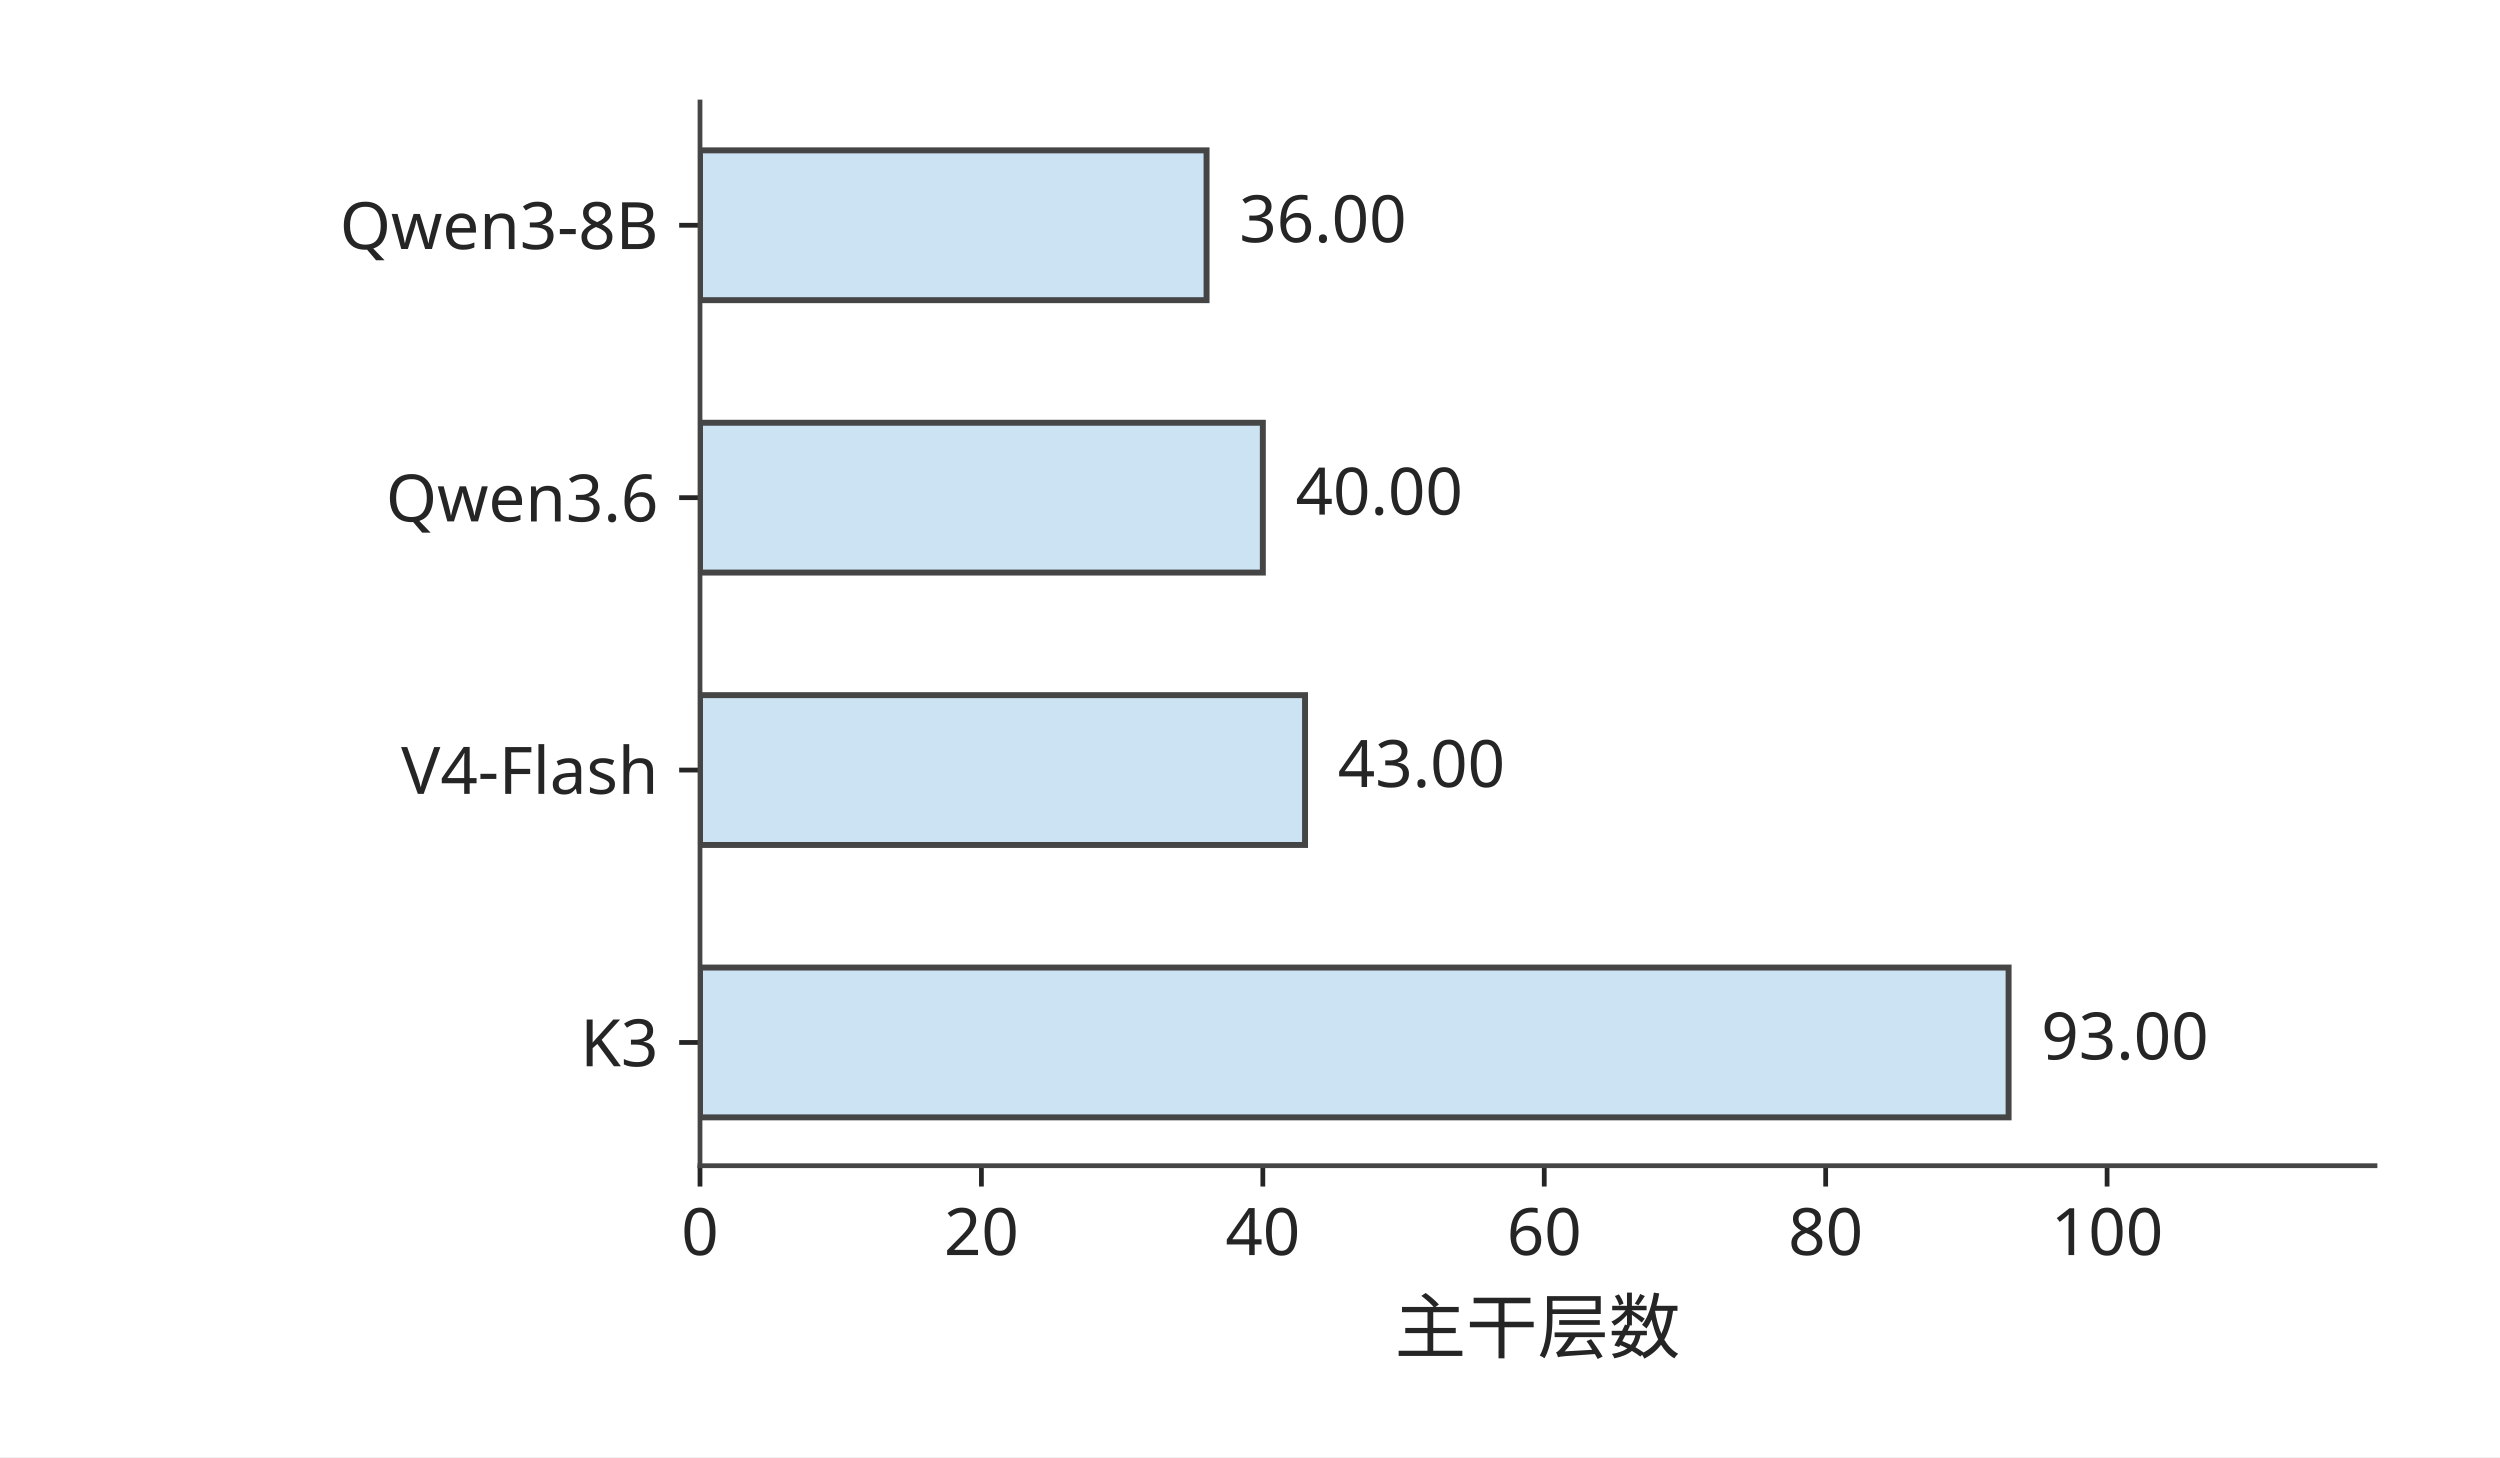
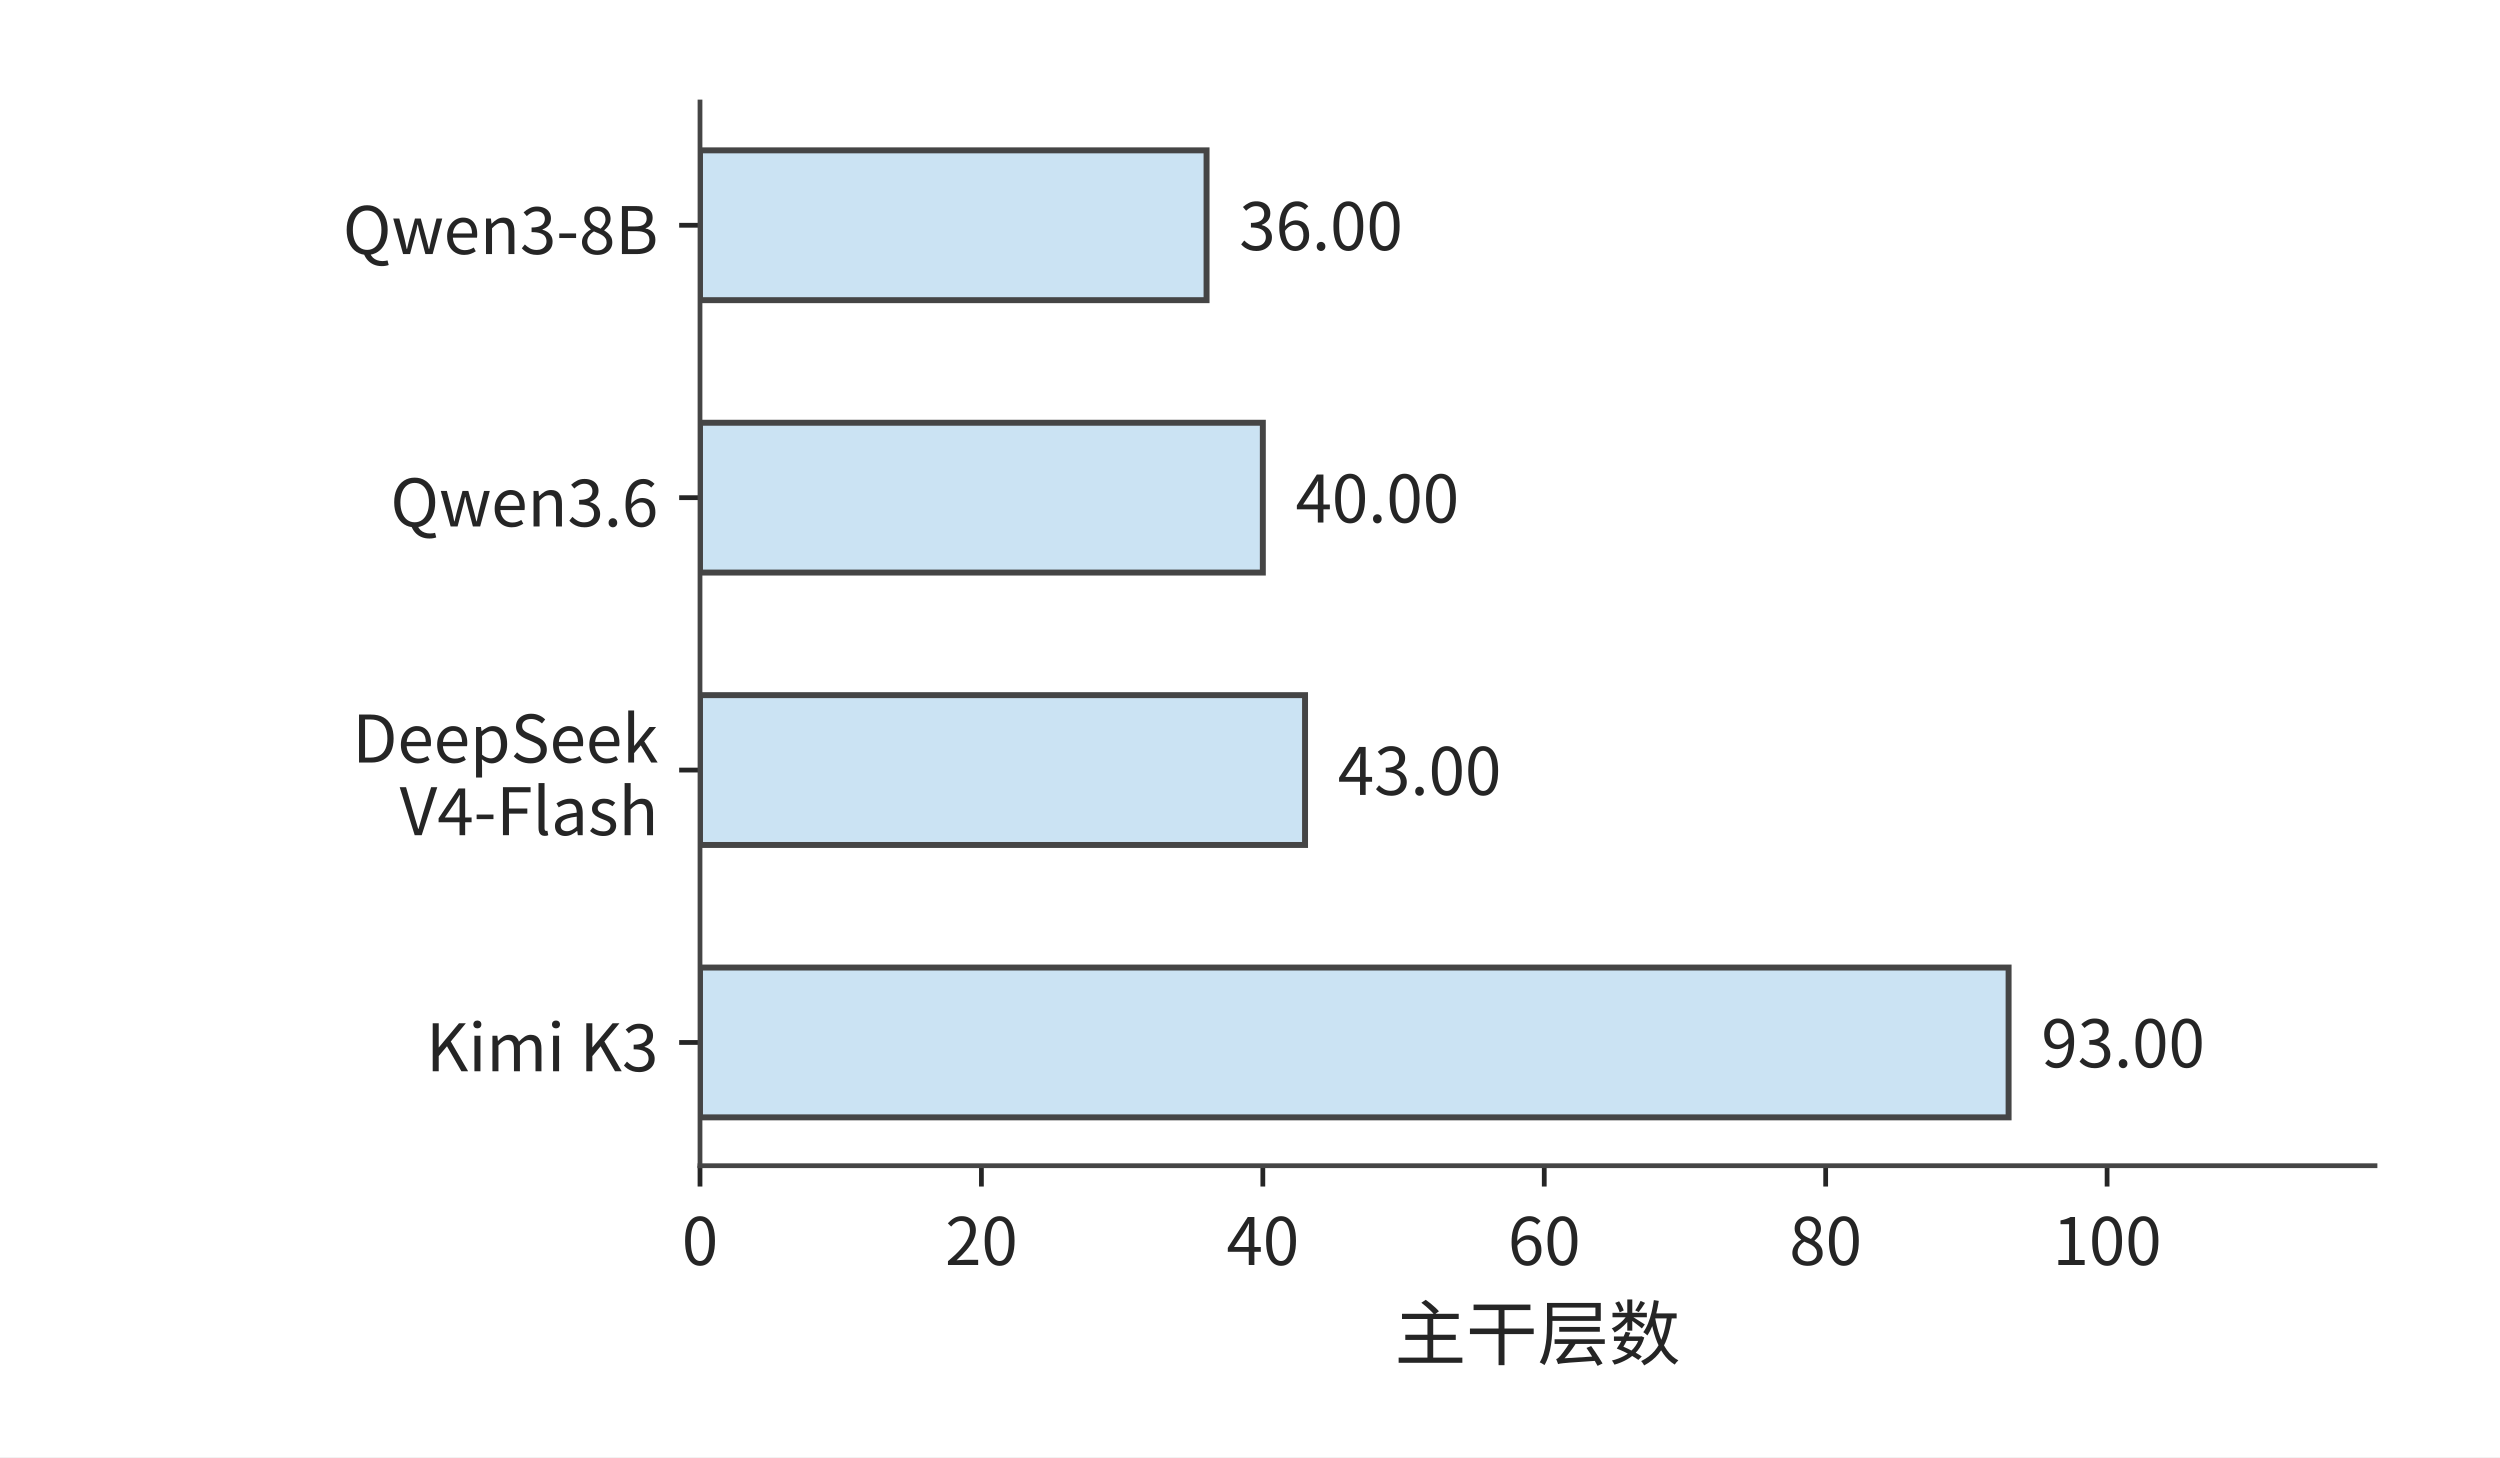
<svg xmlns="http://www.w3.org/2000/svg" xmlns:xlink="http://www.w3.org/1999/xlink" width="420pt" height="244.8pt" viewBox="0 0 420 244.8" version="1.1">
  <defs>
    <style type="text/css">*{stroke-linejoin: round; stroke-linecap: butt}</style>
  </defs>
  <g id="figure_1">
    <g id="patch_1">
      <path d="M 0 244.8  L 420 244.8  L 420 0  L 0 0  z " style="fill: #ffffff" />
    </g>
    <g id="axes_1">
      <g id="patch_2">
        <path d="M 117.6 195.84  L 399 195.84  L 399 17.136  L 117.6 17.136  z " style="fill: #ffffff" />
      </g>
      <g id="patch_3">
        <path d="M 117.6 25.259  L 202.701 25.259  L 202.701 50.428  L 117.6 50.428  z " clip-path="url(#p0a979cd042)" style="fill: #cbe3f3; stroke: #454545; stroke-linejoin: miter" />
      </g>
      <g id="patch_4">
        <path d="M 117.6 71.022  L 212.156 71.022  L 212.156 96.191  L 117.6 96.191  z " clip-path="url(#p0a979cd042)" style="fill: #cbe3f3; stroke: #454545; stroke-linejoin: miter" />
      </g>
      <g id="patch_5">
        <path d="M 117.6 116.785  L 219.248 116.785  L 219.248 141.954  L 117.6 141.954  z " clip-path="url(#p0a979cd042)" style="fill: #cbe3f3; stroke: #454545; stroke-linejoin: miter" />
      </g>
      <g id="patch_6">
        <path d="M 117.6 162.548  L 337.444 162.548  L 337.444 187.717  L 117.6 187.717  z " clip-path="url(#p0a979cd042)" style="fill: #cbe3f3; stroke: #454545; stroke-linejoin: miter" />
      </g>
      <g id="matplotlib.axis_1">
        <g id="xtick_1">
          <g id="line2d_1">
            <defs>
              <path id="m93c774c648" d="M 0 0  L 0 3.5  " style="stroke: #252525; stroke-width: 0.8" />
            </defs>
            <g>
              <use xlink:href="#m93c774c648" x="117.6" y="195.84" style="fill: #252525; stroke: #252525; stroke-width: 0.8" />
            </g>
          </g>
          <g id="text_1">
-             <text style="font-size: 11px; font-family: 'Arial Unicode MS'; text-anchor: middle; fill: #252525" x="117.6" y="210.848" transform="rotate(-0 117.6 210.8483)">0</text>
+             <g style="fill: #252525" transform="translate(114.5475 212.52) scale(0.11 -0.11)">
+               <defs>
+                 <path id="SourceHanSansCN-Regular-11" d="M 1779 -83  Q 1338 -83 1008 185  Q 678 454 499 998  Q 320 1542 320 2362  Q 320 3181 499 3715  Q 678 4250 1008 4512  Q 1338 4774 1779 4774  Q 2227 4774 2553 4508  Q 2880 4243 3059 3712  Q 3238 3181 3238 2362  Q 3238 1542 3059 998  Q 2880 454 2553 185  Q 2227 -83 1779 -83  z M 1779 390  Q 2048 390 2249 595  Q 2451 800 2563 1238  Q 2675 1677 2675 2362  Q 2675 3046 2563 3478  Q 2451 3910 2249 4112  Q 2048 4314 1779 4314  Q 1517 4314 1312 4112  Q 1107 3910 995 3478  Q 883 3046 883 2362  Q 883 1677 995 1238  Q 1107 800 1312 595  Q 1517 390 1779 390  z " transform="scale(0.015625)" />
+               </defs>
+               <use xlink:href="#SourceHanSansCN-Regular-11" />
+             </g>
          </g>
        </g>
        <g id="xtick_2">
          <g id="line2d_2">
            <g>
              <use xlink:href="#m93c774c648" x="164.878" y="195.84" style="fill: #252525; stroke: #252525; stroke-width: 0.8" />
            </g>
          </g>
          <g id="text_2">
-             <text style="font-size: 11px; font-family: 'Arial Unicode MS'; text-anchor: middle; fill: #252525" x="164.878" y="210.848" transform="rotate(-0 164.8782 210.8483)">20</text>
+             <g style="fill: #252525" transform="translate(158.7732 212.52) scale(0.11 -0.11)">
+               <defs>
+                 <path id="SourceHanSansCN-Regular-13" d="M 282 0  L 282 371  Q 1030 998 1504 1529  Q 1978 2061 2205 2518  Q 2432 2976 2432 3373  Q 2432 3642 2339 3853  Q 2246 4064 2054 4182  Q 1862 4301 1568 4301  Q 1280 4301 1033 4147  Q 787 3994 595 3757  L 269 4077  Q 550 4390 873 4582  Q 1197 4774 1638 4774  Q 2061 4774 2365 4604  Q 2669 4435 2838 4124  Q 3008 3814 3008 3398  Q 3008 2925 2768 2445  Q 2528 1965 2105 1472  Q 1683 979 1126 461  Q 1312 474 1517 490  Q 1722 506 1894 506  L 3232 506  L 3232 0  L 282 0  z " transform="scale(0.015625)" />
+               </defs>
+               <use xlink:href="#SourceHanSansCN-Regular-13" />
+               <use xlink:href="#SourceHanSansCN-Regular-11" transform="translate(55.5 0)" />
+             </g>
          </g>
        </g>
        <g id="xtick_3">
          <g id="line2d_3">
            <g>
              <use xlink:href="#m93c774c648" x="212.156" y="195.84" style="fill: #252525; stroke: #252525; stroke-width: 0.8" />
            </g>
          </g>
          <g id="text_3">
-             <text style="font-size: 11px; font-family: 'Arial Unicode MS'; text-anchor: middle; fill: #252525" x="212.156" y="210.848" transform="rotate(-0 212.1565 210.8483)">40</text>
+             <g style="fill: #252525" transform="translate(206.0515 212.52) scale(0.11 -0.11)">
+               <defs>
+                 <path id="SourceHanSansCN-Regular-15" d="M 2176 0  L 2176 3200  Q 2176 3373 2189 3622  Q 2202 3872 2208 4051  L 2182 4051  Q 2093 3885 2000 3709  Q 1907 3533 1805 3360  L 736 1760  L 3354 1760  L 3354 1293  L 128 1293  L 128 1677  L 2080 4691  L 2726 4691  L 2726 0  L 2176 0  z " transform="scale(0.015625)" />
+               </defs>
+               <use xlink:href="#SourceHanSansCN-Regular-15" />
+               <use xlink:href="#SourceHanSansCN-Regular-11" transform="translate(55.5 0)" />
+             </g>
          </g>
        </g>
        <g id="xtick_4">
          <g id="line2d_4">
            <g>
              <use xlink:href="#m93c774c648" x="259.435" y="195.84" style="fill: #252525; stroke: #252525; stroke-width: 0.8" />
            </g>
          </g>
          <g id="text_4">
-             <text style="font-size: 11px; font-family: 'Arial Unicode MS'; text-anchor: middle; fill: #252525" x="259.435" y="210.848" transform="rotate(-0 259.4347 210.8483)">60</text>
+             <g style="fill: #252525" transform="translate(253.3297 212.52) scale(0.11 -0.11)">
+               <defs>
+                 <path id="SourceHanSansCN-Regular-17" d="M 1926 -83  Q 1594 -83 1306 61  Q 1018 205 806 496  Q 595 787 476 1222  Q 358 1658 358 2240  Q 358 2925 499 3411  Q 640 3898 883 4198  Q 1126 4499 1440 4636  Q 1754 4774 2093 4774  Q 2458 4774 2726 4640  Q 2995 4506 3194 4294  L 2861 3936  Q 2726 4102 2528 4198  Q 2330 4294 2118 4294  Q 1786 4294 1510 4099  Q 1235 3904 1072 3456  Q 909 3008 909 2240  Q 909 1638 1027 1222  Q 1146 806 1373 592  Q 1600 378 1926 378  Q 2157 378 2333 512  Q 2509 646 2614 886  Q 2720 1126 2720 1440  Q 2720 1760 2627 1993  Q 2534 2227 2348 2352  Q 2163 2477 1875 2477  Q 1651 2477 1388 2333  Q 1126 2189 890 1837  L 870 2298  Q 1018 2490 1197 2627  Q 1376 2765 1577 2838  Q 1779 2912 1971 2912  Q 2368 2912 2659 2749  Q 2950 2586 3113 2259  Q 3277 1933 3277 1440  Q 3277 986 3091 643  Q 2906 301 2602 109  Q 2298 -83 1926 -83  z " transform="scale(0.015625)" />
+               </defs>
+               <use xlink:href="#SourceHanSansCN-Regular-17" />
+               <use xlink:href="#SourceHanSansCN-Regular-11" transform="translate(55.5 0)" />
+             </g>
          </g>
        </g>
        <g id="xtick_5">
          <g id="line2d_5">
            <g>
              <use xlink:href="#m93c774c648" x="306.713" y="195.84" style="fill: #252525; stroke: #252525; stroke-width: 0.8" />
            </g>
          </g>
          <g id="text_5">
-             <text style="font-size: 11px; font-family: 'Arial Unicode MS'; text-anchor: middle; fill: #252525" x="306.713" y="210.848" transform="rotate(-0 306.7129 210.8483)">80</text>
+             <g style="fill: #252525" transform="translate(300.6079 212.52) scale(0.11 -0.11)">
+               <defs>
+                 <path id="SourceHanSansCN-Regular-19" d="M 1792 -83  Q 1357 -83 1017 77  Q 678 237 486 518  Q 294 800 294 1165  Q 294 1478 419 1731  Q 544 1984 742 2166  Q 941 2349 1152 2464  L 1152 2490  Q 896 2669 707 2934  Q 518 3200 518 3571  Q 518 3930 688 4195  Q 858 4461 1149 4611  Q 1440 4762 1805 4762  Q 2208 4762 2496 4602  Q 2784 4442 2937 4166  Q 3091 3891 3091 3526  Q 3091 3283 2992 3065  Q 2893 2848 2752 2678  Q 2611 2509 2470 2394  L 2470 2362  Q 2675 2246 2854 2083  Q 3034 1920 3146 1686  Q 3258 1453 3258 1126  Q 3258 794 3075 515  Q 2893 237 2563 77  Q 2234 -83 1792 -83  z M 2112 2547  Q 2349 2758 2470 2998  Q 2592 3238 2592 3494  Q 2592 3731 2499 3916  Q 2406 4102 2227 4214  Q 2048 4326 1798 4326  Q 1472 4326 1261 4121  Q 1050 3917 1050 3571  Q 1050 3296 1200 3107  Q 1350 2918 1593 2787  Q 1837 2656 2112 2547  z M 1798 352  Q 2074 352 2275 454  Q 2477 557 2589 736  Q 2701 915 2701 1146  Q 2701 1382 2598 1552  Q 2496 1722 2326 1850  Q 2157 1978 1933 2080  Q 1709 2182 1459 2278  Q 1178 2099 995 1827  Q 813 1555 813 1216  Q 813 973 941 774  Q 1069 576 1296 464  Q 1523 352 1798 352  z " transform="scale(0.015625)" />
+               </defs>
+               <use xlink:href="#SourceHanSansCN-Regular-19" />
+               <use xlink:href="#SourceHanSansCN-Regular-11" transform="translate(55.5 0)" />
+             </g>
          </g>
        </g>
        <g id="xtick_6">
          <g id="line2d_6">
            <g>
              <use xlink:href="#m93c774c648" x="353.991" y="195.84" style="fill: #252525; stroke: #252525; stroke-width: 0.8" />
            </g>
          </g>
          <g id="text_6">
-             <text style="font-size: 11px; font-family: 'Arial Unicode MS'; text-anchor: middle; fill: #252525" x="353.991" y="210.848" transform="rotate(-0 353.9911 210.8483)">100</text>
+             <g style="fill: #252525" transform="translate(344.8336 212.52) scale(0.11 -0.11)">
+               <defs>
+                 <path id="SourceHanSansCN-Regular-12" d="M 563 0  L 563 486  L 1613 486  L 1613 3987  L 774 3987  L 774 4358  Q 1088 4416 1321 4499  Q 1555 4582 1747 4691  L 2195 4691  L 2195 486  L 3136 486  L 3136 0  L 563 0  z " transform="scale(0.015625)" />
+               </defs>
+               <use xlink:href="#SourceHanSansCN-Regular-12" />
+               <use xlink:href="#SourceHanSansCN-Regular-11" transform="translate(55.5 0)" />
+               <use xlink:href="#SourceHanSansCN-Regular-11" transform="translate(111 0)" />
+             </g>
          </g>
        </g>
        <g id="text_7">
-           <text style="font-size: 12px; font-family: 'Arial Unicode MS'; text-anchor: middle; fill: #252525" x="258.3" y="227.247" transform="rotate(-0 258.3 227.2472)">主干层数</text>
+           <g style="fill: #252525" transform="translate(234.3 228.4) scale(0.12 -0.12)">
+             <defs>
+               <path id="SourceHanSansCN-Regular-2287" d="M 5741 4096  L 5741 3629  L 659 3629  L 659 4096  L 5741 4096  z M 5478 2221  L 5478 1754  L 954 1754  L 954 2221  L 5478 2221  z M 6067 173  L 6067 -294  L 358 -294  L 358 173  L 6067 173  z M 3456 3718  L 3456 -70  L 2938 -70  L 2938 3718  L 3456 3718  z M 2784 5350  Q 2989 5210 3216 5027  Q 3443 4845 3641 4659  Q 3840 4474 3968 4320  L 3552 4019  Q 3437 4166 3241 4355  Q 3046 4544 2825 4739  Q 2605 4934 2394 5088  L 2784 5350  z " transform="scale(0.015625)" />
+               <path id="SourceHanSansCN-Regular-32a2" d="M 5766 4922  L 5766 4429  L 672 4429  L 672 4922  L 5766 4922  z M 6061 2778  L 6061 2278  L 346 2278  L 346 2778  L 6061 2778  z M 3443 4762  L 3443 -506  L 2912 -506  L 2912 4762  L 3443 4762  z " transform="scale(0.015625)" />
+               <path id="SourceHanSansCN-Regular-3077" d="M 1338 3194  Q 1338 2797 1312 2317  Q 1286 1837 1212 1337  Q 1139 838 998 368  Q 858 -102 627 -499  Q 576 -461 499 -413  Q 422 -365 342 -320  Q 262 -275 198 -256  Q 422 115 553 560  Q 685 1005 749 1465  Q 813 1926 832 2368  Q 851 2810 851 3194  L 851 5069  L 1338 5069  L 1338 3194  z M 5670 5069  L 5670 3462  L 1184 3462  L 1184 3885  L 5190 3885  L 5190 4653  L 1184 4653  L 1184 5069  L 5670 5069  z M 5587 2918  L 5587 2490  L 1946 2490  L 1946 2918  L 5587 2918  z M 6029 1818  L 6029 1395  L 1530 1395  L 1530 1818  L 6029 1818  z M 4806 1210  Q 4986 966 5178 675  Q 5370 384 5546 112  Q 5722 -160 5830 -352  L 5382 -570  Q 5280 -365 5113 -89  Q 4947 186 4758 483  Q 4570 781 4390 1037  L 4806 1210  z M 1843 -410  Q 1830 -358 1798 -278  Q 1766 -198 1734 -108  Q 1702 -19 1670 38  Q 1754 58 1846 134  Q 1939 211 2048 333  Q 2118 410 2275 618  Q 2432 826 2621 1101  Q 2810 1376 2957 1670  L 3494 1530  Q 3302 1216 3078 909  Q 2854 602 2620 330  Q 2387 58 2163 -154  L 2163 -166  Q 2163 -166 2115 -192  Q 2067 -218 2003 -253  Q 1939 -288 1891 -329  Q 1843 -371 1843 -410  z M 1830 -58  L 2138 96  L 5222 282  Q 5235 186 5264 74  Q 5293 -38 5318 -109  Q 4435 -173 3840 -211  Q 3245 -250 2877 -278  Q 2509 -307 2307 -329  Q 2106 -352 2006 -368  Q 1907 -384 1843 -410  L 1830 -58  z " transform="scale(0.015625)" />
+               <path id="SourceHanSansCN-Regular-399a" d="M 2906 2067  L 2906 1664  L 448 1664  L 448 2067  L 2906 2067  z M 3398 4186  L 3398 3789  L 320 3789  L 320 4186  L 3398 4186  z M 3238 5075  Q 3104 4858 2950 4637  Q 2797 4416 2669 4250  L 2355 4403  Q 2438 4518 2528 4668  Q 2618 4819 2698 4976  Q 2778 5133 2835 5254  L 3238 5075  z M 2093 5382  L 2093 2586  L 1645 2586  L 1645 5382  L 2093 5382  z M 915 5216  Q 1043 5024 1161 4793  Q 1280 4563 1325 4397  L 960 4230  Q 915 4403 803 4640  Q 691 4877 563 5075  L 915 5216  z M 1978 3827  Q 1824 3565 1584 3296  Q 1344 3027 1065 2800  Q 787 2573 512 2419  Q 467 2502 396 2611  Q 326 2720 250 2784  Q 518 2906 787 3101  Q 1056 3296 1286 3536  Q 1517 3776 1651 4019  L 1978 3827  z M 2022 3885  Q 2112 3840 2278 3734  Q 2445 3629 2640 3507  Q 2835 3386 2995 3283  Q 3155 3181 3219 3136  L 2950 2784  Q 2867 2861 2716 2982  Q 2566 3104 2387 3238  Q 2208 3373 2048 3491  Q 1888 3610 1786 3680  L 2022 3885  z M 6067 4134  L 6067 3686  L 3917 3686  L 3917 4134  L 6067 4134  z M 4467 5254  Q 4371 4640 4230 4073  Q 4090 3507 3894 3017  Q 3699 2528 3443 2157  Q 3411 2195 3344 2252  Q 3277 2310 3203 2364  Q 3130 2419 3078 2451  Q 3328 2790 3510 3244  Q 3693 3699 3821 4230  Q 3949 4762 4026 5325  L 4467 5254  z M 5651 3834  Q 5504 2752 5216 1923  Q 4928 1094 4429 489  Q 3930 -115 3155 -531  Q 3130 -480 3085 -406  Q 3040 -333 2985 -259  Q 2931 -186 2886 -141  Q 3622 218 4089 771  Q 4557 1325 4819 2099  Q 5082 2874 5203 3878  L 5651 3834  z M 4141 3731  Q 4288 2880 4553 2125  Q 4819 1370 5228 803  Q 5638 237 6221 -77  Q 6138 -141 6045 -253  Q 5952 -365 5894 -454  Q 5293 -90 4873 518  Q 4454 1126 4182 1929  Q 3910 2733 3750 3661  L 4141 3731  z M 1005 1267  Q 1338 1139 1702 966  Q 2067 794 2393 614  Q 2720 435 2944 275  L 2637 -38  Q 2426 122 2099 310  Q 1773 499 1408 675  Q 1043 851 704 979  L 1005 1267  z M 2829 2067  L 2906 2086  L 3168 1978  Q 2970 1286 2573 803  Q 2176 320 1641 16  Q 1107 -288 493 -461  Q 454 -378 390 -266  Q 326 -154 262 -90  Q 832 45 1334 310  Q 1837 576 2205 995  Q 2573 1414 2746 1997  L 2746 2067  L 2829 2067  z M 704 979  Q 845 1178 992 1434  Q 1139 1690 1270 1965  Q 1402 2240 1491 2483  L 1920 2400  Q 1818 2144 1683 1869  Q 1549 1594 1408 1341  Q 1267 1088 1139 896  L 704 979  z " transform="scale(0.015625)" />
+             </defs>
+             <use xlink:href="#SourceHanSansCN-Regular-2287" />
+             <use xlink:href="#SourceHanSansCN-Regular-32a2" transform="translate(100 0)" />
+             <use xlink:href="#SourceHanSansCN-Regular-3077" transform="translate(200 0)" />
+             <use xlink:href="#SourceHanSansCN-Regular-399a" transform="translate(300 0)" />
+           </g>
        </g>
      </g>
      <g id="matplotlib.axis_2">
        <g id="ytick_1">
          <g id="line2d_7">
            <defs>
              <path id="mbf9c5f9d0e" d="M 0 0  L -3.5 0  " style="stroke: #252525; stroke-width: 0.8" />
            </defs>
            <g>
              <use xlink:href="#mbf9c5f9d0e" x="117.6" y="37.844" style="fill: #252525; stroke: #252525; stroke-width: 0.8" />
            </g>
          </g>
          <g id="text_8">
-             <text style="font-size: 11px; font-family: 'Arial Unicode MS'; text-anchor: end; fill: #252525" x="110.6" y="41.848" transform="rotate(-0 110.6 41.84785)">Qwen3-8B</text>
+             <g style="fill: #252525" transform="translate(57.60063 42.6837) scale(0.11 -0.11)">
+               <defs>
+                 <path id="SourceHanSansCN-Regular-32" d="M 2374 -83  Q 1786 -83 1334 214  Q 883 512 627 1062  Q 371 1613 371 2362  Q 371 3117 627 3657  Q 883 4198 1334 4486  Q 1786 4774 2374 4774  Q 2963 4774 3414 4483  Q 3866 4192 4122 3654  Q 4378 3117 4378 2362  Q 4378 1613 4122 1062  Q 3866 512 3414 214  Q 2963 -83 2374 -83  z M 2374 410  Q 2797 410 3110 646  Q 3424 883 3597 1324  Q 3770 1766 3770 2362  Q 3770 2950 3597 3376  Q 3424 3802 3110 4029  Q 2797 4256 2374 4256  Q 1958 4256 1641 4029  Q 1325 3802 1152 3376  Q 979 2950 979 2362  Q 979 1766 1152 1324  Q 1325 883 1641 646  Q 1958 410 2374 410  z M 3808 -1178  Q 3366 -1178 3014 -1024  Q 2662 -870 2422 -598  Q 2182 -326 2054 13  L 2669 64  Q 2765 -186 2941 -352  Q 3117 -518 3357 -601  Q 3597 -685 3872 -685  Q 4032 -685 4153 -665  Q 4275 -646 4365 -621  L 4480 -1069  Q 4378 -1114 4198 -1146  Q 4019 -1178 3808 -1178  z " transform="scale(0.015625)" />
+                 <path id="SourceHanSansCN-Regular-58" d="M 1139 0  L 173 3475  L 768 3475  L 1286 1466  Q 1344 1216 1392 979  Q 1440 742 1491 499  L 1523 499  Q 1581 742 1635 979  Q 1690 1216 1754 1466  L 2298 3475  L 2867 3475  L 3411 1466  Q 3475 1216 3536 979  Q 3597 742 3654 499  L 3686 499  Q 3738 742 3789 979  Q 3840 1216 3898 1466  L 4403 3475  L 4966 3475  L 4026 0  L 3315 0  L 2816 1875  Q 2752 2118 2694 2364  Q 2637 2611 2579 2880  L 2547 2880  Q 2496 2611 2438 2361  Q 2381 2112 2310 1862  L 1818 0  L 1139 0  z " transform="scale(0.015625)" />
+                 <path id="SourceHanSansCN-Regular-46" d="M 1997 -83  Q 1530 -83 1152 134  Q 774 352 553 758  Q 333 1165 333 1734  Q 333 2163 461 2499  Q 589 2835 809 3075  Q 1030 3315 1312 3440  Q 1594 3565 1888 3565  Q 2336 3565 2643 3366  Q 2950 3168 3113 2800  Q 3277 2432 3277 1933  Q 3277 1837 3270 1753  Q 3264 1670 3251 1600  L 755 1600  L 749 2016  L 2765 2016  Q 2765 2541 2537 2819  Q 2310 3098 1901 3098  Q 1658 3098 1424 2954  Q 1190 2810 1036 2512  Q 883 2214 890 1741  Q 896 1293 1056 989  Q 1216 685 1481 534  Q 1747 384 2061 384  Q 2317 384 2534 451  Q 2752 518 2938 640  L 3136 269  Q 2912 122 2630 19  Q 2349 -83 1997 -83  z " transform="scale(0.015625)" />
+                 <path id="SourceHanSansCN-Regular-4f" d="M 589 0  L 589 3475  L 1069 3475  L 1126 2970  L 1139 2970  Q 1389 3219 1667 3392  Q 1946 3565 2304 3565  Q 2854 3565 3110 3216  Q 3366 2867 3366 2202  L 3366 0  L 2784 0  L 2784 2125  Q 2784 2618 2627 2835  Q 2470 3053 2125 3053  Q 1856 3053 1645 2918  Q 1434 2784 1178 2522  L 1178 0  L 589 0  z " transform="scale(0.015625)" />
+                 <path id="SourceHanSansCN-Regular-7788" d="M 1683 -83  Q 1318 -83 1040 6  Q 762 96 550 243  Q 339 390 186 563  L 486 941  Q 691 730 969 566  Q 1248 403 1645 403  Q 1926 403 2140 505  Q 2355 608 2476 797  Q 2598 986 2598 1242  Q 2598 1517 2460 1718  Q 2323 1920 2003 2032  Q 1683 2144 1139 2144  L 1139 2598  Q 1626 2598 1907 2710  Q 2189 2822 2313 3017  Q 2438 3213 2438 3450  Q 2438 3782 2227 3977  Q 2016 4173 1645 4173  Q 1363 4173 1116 4041  Q 870 3910 672 3706  L 358 4077  Q 627 4320 944 4483  Q 1261 4646 1664 4646  Q 2061 4646 2371 4512  Q 2682 4378 2858 4118  Q 3034 3859 3034 3494  Q 3034 3078 2803 2809  Q 2573 2541 2202 2406  L 2202 2381  Q 2477 2310 2701 2156  Q 2925 2003 3059 1769  Q 3194 1536 3194 1216  Q 3194 806 2989 518  Q 2784 230 2445 73  Q 2106 -83 1683 -83  z " transform="scale(0.015625)" />
+                 <path id="SourceHanSansCN-Regular-e" d="M 294 1568  L 294 2016  L 1939 2016  L 1939 1568  L 294 1568  z " transform="scale(0.015625)" />
+                 <path id="SourceHanSansCN-Regular-778d" d="M 1792 -83  Q 1357 -83 1017 77  Q 678 237 486 518  Q 294 800 294 1165  Q 294 1466 419 1699  Q 544 1933 742 2109  Q 941 2285 1152 2400  L 1152 2426  Q 896 2605 707 2864  Q 518 3123 518 3482  Q 518 3834 688 4096  Q 858 4358 1149 4502  Q 1440 4646 1805 4646  Q 2208 4646 2496 4492  Q 2784 4339 2937 4064  Q 3091 3789 3091 3437  Q 3091 3194 2992 2982  Q 2893 2771 2749 2608  Q 2605 2445 2470 2336  L 2470 2310  Q 2669 2189 2851 2032  Q 3034 1875 3146 1657  Q 3258 1440 3258 1126  Q 3258 794 3075 515  Q 2893 237 2563 77  Q 2234 -83 1792 -83  z M 2112 2483  Q 2342 2694 2467 2921  Q 2592 3149 2592 3405  Q 2592 3629 2499 3811  Q 2406 3994 2227 4102  Q 2048 4211 1798 4211  Q 1472 4211 1261 4012  Q 1050 3814 1050 3482  Q 1050 3206 1200 3027  Q 1350 2848 1593 2723  Q 1837 2598 2112 2483  z M 1798 352  Q 2074 352 2275 454  Q 2477 557 2589 736  Q 2701 915 2701 1146  Q 2701 1370 2598 1530  Q 2496 1690 2326 1805  Q 2157 1920 1933 2019  Q 1709 2118 1459 2214  Q 1178 2035 995 1785  Q 813 1536 813 1216  Q 813 973 941 774  Q 1069 576 1296 464  Q 1523 352 1798 352  z " transform="scale(0.015625)" />
+                 <path id="SourceHanSansCN-Regular-23" d="M 646 0  L 646 4691  L 2035 4691  Q 2515 4691 2876 4576  Q 3238 4461 3443 4211  Q 3648 3962 3648 3546  Q 3648 3181 3472 2909  Q 3296 2637 2963 2528  L 2963 2496  Q 3398 2419 3657 2144  Q 3917 1869 3917 1395  Q 3917 928 3689 617  Q 3462 307 3062 153  Q 2662 0 2138 0  L 646 0  z M 1235 2701  L 1933 2701  Q 2541 2701 2803 2905  Q 3066 3110 3066 3469  Q 3066 3885 2787 4054  Q 2509 4224 1958 4224  L 1235 4224  L 1235 2701  z M 1235 474  L 2054 474  Q 2656 474 2995 698  Q 3334 922 3334 1395  Q 3334 1837 3001 2038  Q 2669 2240 2054 2240  L 1235 2240  L 1235 474  z " transform="scale(0.015625)" />
+               </defs>
+               <use xlink:href="#SourceHanSansCN-Regular-32" />
+               <use xlink:href="#SourceHanSansCN-Regular-58" transform="translate(74.20312 0)" />
+               <use xlink:href="#SourceHanSansCN-Regular-46" transform="translate(154 0)" />
+               <use xlink:href="#SourceHanSansCN-Regular-4f" transform="translate(209.4062 0)" />
+               <use xlink:href="#SourceHanSansCN-Regular-7788" transform="translate(270.4062 0)" />
+               <use xlink:href="#SourceHanSansCN-Regular-e" transform="translate(325.9062 0)" />
+               <use xlink:href="#SourceHanSansCN-Regular-778d" transform="translate(360.6094 0)" />
+               <use xlink:href="#SourceHanSansCN-Regular-23" transform="translate(416.1094 0)" />
+             </g>
          </g>
        </g>
        <g id="ytick_2">
          <g id="line2d_8">
            <g>
              <use xlink:href="#mbf9c5f9d0e" x="117.6" y="83.607" style="fill: #252525; stroke: #252525; stroke-width: 0.8" />
            </g>
          </g>
          <g id="text_9">
-             <text style="font-size: 11px; font-family: 'Arial Unicode MS'; text-anchor: end; fill: #252525" x="110.6" y="87.611" transform="rotate(-0 110.6 87.61072)">Qwen3.6</text>
+             <g style="fill: #252525" transform="translate(65.58766 88.44657) scale(0.11 -0.11)">
+               <defs>
+                 <path id="SourceHanSansCN-Regular-f" d="M 890 -83  Q 717 -83 592 41  Q 467 166 467 358  Q 467 563 592 684  Q 717 806 890 806  Q 1062 806 1187 684  Q 1312 563 1312 358  Q 1312 166 1187 41  Q 1062 -83 890 -83  z " transform="scale(0.015625)" />
+                 <path id="SourceHanSansCN-Regular-778b" d="M 1920 -83  Q 1581 -83 1293 51  Q 1005 186 793 461  Q 582 736 464 1149  Q 346 1562 346 2112  Q 346 2797 486 3280  Q 627 3763 870 4067  Q 1114 4371 1427 4508  Q 1741 4646 2080 4646  Q 2451 4646 2720 4508  Q 2989 4371 3181 4166  L 2854 3802  Q 2720 3968 2518 4064  Q 2317 4160 2106 4160  Q 1779 4160 1504 3968  Q 1229 3776 1062 3328  Q 896 2880 896 2112  Q 896 1549 1017 1161  Q 1139 774 1366 576  Q 1594 378 1914 378  Q 2144 378 2326 502  Q 2509 627 2614 851  Q 2720 1075 2720 1376  Q 2720 1677 2624 1894  Q 2528 2112 2339 2230  Q 2150 2349 1869 2349  Q 1645 2349 1382 2201  Q 1120 2054 883 1702  L 864 2163  Q 1011 2355 1190 2496  Q 1370 2637 1571 2710  Q 1773 2784 1958 2784  Q 2355 2784 2649 2627  Q 2944 2470 3104 2156  Q 3264 1843 3264 1376  Q 3264 941 3081 611  Q 2899 282 2592 99  Q 2285 -83 1920 -83  z " transform="scale(0.015625)" />
+               </defs>
+               <use xlink:href="#SourceHanSansCN-Regular-32" />
+               <use xlink:href="#SourceHanSansCN-Regular-58" transform="translate(74.20312 0)" />
+               <use xlink:href="#SourceHanSansCN-Regular-46" transform="translate(154 0)" />
+               <use xlink:href="#SourceHanSansCN-Regular-4f" transform="translate(209.4062 0)" />
+               <use xlink:href="#SourceHanSansCN-Regular-7788" transform="translate(270.4062 0)" />
+               <use xlink:href="#SourceHanSansCN-Regular-f" transform="translate(325.9062 0)" />
+               <use xlink:href="#SourceHanSansCN-Regular-778b" transform="translate(353.7031 0)" />
+             </g>
          </g>
        </g>
        <g id="ytick_3">
          <g id="line2d_9">
            <g>
              <use xlink:href="#mbf9c5f9d0e" x="117.6" y="129.369" style="fill: #252525; stroke: #252525; stroke-width: 0.8" />
            </g>
          </g>
          <g id="text_10">
-             <text style="font-size: 11px; font-family: 'Arial Unicode MS'; text-anchor: end; fill: #252525" x="110.6" y="133.374" transform="rotate(-0 110.6 133.3736)">V4-Flash</text>
+             <g style="fill: #252525" transform="translate(59.20594 128.1096) scale(0.11 -0.11)">
+               <defs>
+                 <path id="SourceHanSansCN-Regular-25" d="M 646 0  L 646 4691  L 1818 4691  Q 2541 4691 3033 4419  Q 3526 4147 3776 3628  Q 4026 3110 4026 2362  Q 4026 1619 3776 1088  Q 3526 557 3040 278  Q 2554 0 1843 0  L 646 0  z M 1235 486  L 1766 486  Q 2317 486 2685 707  Q 3053 928 3235 1350  Q 3418 1773 3418 2362  Q 3418 2963 3235 3372  Q 3053 3782 2685 3996  Q 2317 4211 1766 4211  L 1235 4211  L 1235 486  z " transform="scale(0.015625)" />
+                 <path id="SourceHanSansCN-Regular-51" d="M 589 -1466  L 589 3475  L 1069 3475  L 1126 3072  L 1139 3072  Q 1376 3270 1661 3417  Q 1946 3565 2246 3565  Q 2694 3565 3004 3344  Q 3315 3123 3472 2726  Q 3629 2330 3629 1792  Q 3629 1197 3414 777  Q 3200 358 2857 137  Q 2515 -83 2118 -83  Q 1882 -83 1638 22  Q 1395 128 1158 320  L 1178 -288  L 1178 -1466  L 589 -1466  z M 2022 410  Q 2310 410 2537 573  Q 2765 736 2893 1046  Q 3021 1357 3021 1786  Q 3021 2170 2928 2461  Q 2835 2752 2636 2912  Q 2438 3072 2099 3072  Q 1882 3072 1654 2950  Q 1427 2829 1178 2598  L 1178 768  Q 1408 570 1632 490  Q 1856 410 2022 410  z " transform="scale(0.015625)" />
+                 <path id="SourceHanSansCN-Regular-34" d="M 1946 -83  Q 1446 -83 1027 102  Q 608 288 307 614  L 634 998  Q 883 730 1232 582  Q 1581 435 1952 435  Q 2419 435 2678 646  Q 2938 858 2938 1197  Q 2938 1446 2832 1593  Q 2726 1741 2550 1840  Q 2374 1939 2150 2035  L 1478 2323  Q 1261 2426 1040 2576  Q 819 2726 672 2963  Q 525 3200 525 3533  Q 525 3898 713 4176  Q 902 4454 1238 4614  Q 1574 4774 2003 4774  Q 2432 4774 2787 4617  Q 3142 4461 3379 4211  L 3066 3827  Q 2848 4019 2579 4137  Q 2310 4256 2003 4256  Q 1606 4256 1366 4073  Q 1126 3891 1126 3578  Q 1126 3347 1244 3200  Q 1363 3053 1542 2963  Q 1722 2874 1907 2790  L 2573 2502  Q 2854 2387 3072 2227  Q 3290 2067 3414 1830  Q 3539 1594 3539 1248  Q 3539 877 3347 573  Q 3155 269 2796 93  Q 2438 -83 1946 -83  z " transform="scale(0.015625)" />
+                 <path id="SourceHanSansCN-Regular-4c" d="M 589 0  L 589 5094  L 1165 5094  L 1165 1645  L 1190 1645  L 2662 3475  L 3315 3475  L 2157 2074  L 3469 0  L 2835 0  L 1818 1677  L 1165 915  L 1165 0  L 589 0  z " transform="scale(0.015625)" />
+               </defs>
+               <use xlink:href="#SourceHanSansCN-Regular-25" />
+               <use xlink:href="#SourceHanSansCN-Regular-46" transform="translate(68.79688 0)" />
+               <use xlink:href="#SourceHanSansCN-Regular-46" transform="translate(124.2031 0)" />
+               <use xlink:href="#SourceHanSansCN-Regular-51" transform="translate(179.6094 0)" />
+               <use xlink:href="#SourceHanSansCN-Regular-34" transform="translate(241.6094 0)" />
+               <use xlink:href="#SourceHanSansCN-Regular-46" transform="translate(301.2031 0)" />
+               <use xlink:href="#SourceHanSansCN-Regular-46" transform="translate(356.6094 0)" />
+               <use xlink:href="#SourceHanSansCN-Regular-4c" transform="translate(412.0156 0)" />
+             </g>
+             <g style="fill: #252525" transform="translate(67.13797 140.3093) scale(0.11 -0.11)">
+               <defs>
+                 <path id="SourceHanSansCN-Regular-37" d="M 1472 0  L 6 4691  L 627 4691  L 1357 2150  Q 1440 1869 1513 1622  Q 1587 1376 1660 1129  Q 1734 883 1818 602  L 1843 602  Q 1926 883 1996 1129  Q 2067 1376 2137 1622  Q 2208 1869 2291 2150  L 3078 4691  L 3680 4691  L 2157 0  L 1472 0  z " transform="scale(0.015625)" />
+                 <path id="SourceHanSansCN-Regular-7789" d="M 2176 0  L 2176 3066  Q 2176 3238 2189 3497  Q 2202 3757 2208 3936  L 2182 3936  Q 2093 3776 2000 3619  Q 1907 3462 1805 3290  L 736 1728  L 3354 1728  L 3354 1261  L 128 1261  L 128 1645  L 2080 4563  L 2726 4563  L 2726 0  L 2176 0  z " transform="scale(0.015625)" />
+                 <path id="SourceHanSansCN-Regular-27" d="M 646 0  L 646 4691  L 3347 4691  L 3347 4192  L 1235 4192  L 1235 2605  L 3027 2605  L 3027 2106  L 1235 2106  L 1235 0  L 646 0  z " transform="scale(0.015625)" />
+                 <path id="SourceHanSansCN-Regular-4d" d="M 1203 -70  Q 986 -70 851 22  Q 717 115 653 288  Q 589 461 589 710  L 589 5094  L 1178 5094  L 1178 672  Q 1178 531 1226 473  Q 1274 416 1344 416  Q 1370 416 1395 419  Q 1421 422 1459 429  L 1542 0  Q 1478 -38 1395 -54  Q 1312 -70 1203 -70  z " transform="scale(0.015625)" />
+                 <path id="SourceHanSansCN-Regular-42" d="M 1389 -83  Q 1101 -83 870 32  Q 640 147 509 368  Q 378 589 378 902  Q 378 1472 886 1776  Q 1395 2080 2509 2202  Q 2509 2426 2448 2627  Q 2387 2829 2233 2953  Q 2080 3078 1792 3078  Q 1491 3078 1225 2966  Q 960 2854 749 2720  L 525 3110  Q 685 3219 896 3321  Q 1107 3424 1356 3494  Q 1606 3565 1888 3565  Q 2310 3565 2576 3385  Q 2842 3206 2966 2889  Q 3091 2573 3091 2138  L 3091 0  L 2611 0  L 2560 416  L 2541 416  Q 2298 211 2006 64  Q 1715 -83 1389 -83  z M 1555 390  Q 1805 390 2032 505  Q 2259 621 2509 845  L 2509 1811  Q 1926 1747 1580 1628  Q 1235 1510 1088 1340  Q 941 1171 941 941  Q 941 640 1120 515  Q 1299 390 1555 390  z " transform="scale(0.015625)" />
+                 <path id="SourceHanSansCN-Regular-54" d="M 1498 -83  Q 1114 -83 778 48  Q 442 179 205 410  L 474 755  Q 698 570 944 470  Q 1190 371 1517 371  Q 1862 371 2032 528  Q 2202 685 2202 915  Q 2202 1094 2086 1212  Q 1971 1331 1795 1414  Q 1619 1498 1421 1568  Q 1165 1664 928 1789  Q 691 1914 544 2102  Q 397 2291 397 2579  Q 397 2861 537 3081  Q 678 3302 947 3433  Q 1216 3565 1594 3565  Q 1914 3565 2192 3453  Q 2470 3341 2669 3168  L 2400 2829  Q 2221 2963 2025 3036  Q 1830 3110 1600 3110  Q 1267 3110 1110 2956  Q 954 2803 954 2605  Q 954 2451 1050 2342  Q 1146 2234 1315 2160  Q 1485 2086 1690 2010  Q 1901 1933 2089 1846  Q 2278 1760 2432 1641  Q 2586 1523 2672 1356  Q 2758 1190 2758 947  Q 2758 666 2614 429  Q 2470 192 2192 54  Q 1914 -83 1498 -83  z " transform="scale(0.015625)" />
+                 <path id="SourceHanSansCN-Regular-49" d="M 589 0  L 589 5094  L 1178 5094  L 1178 3699  L 1152 2982  Q 1395 3226 1670 3395  Q 1946 3565 2304 3565  Q 2854 3565 3110 3216  Q 3366 2867 3366 2202  L 3366 0  L 2784 0  L 2784 2125  Q 2784 2618 2627 2835  Q 2470 3053 2125 3053  Q 1856 3053 1645 2918  Q 1434 2784 1178 2522  L 1178 0  L 589 0  z " transform="scale(0.015625)" />
+               </defs>
+               <use xlink:href="#SourceHanSansCN-Regular-37" />
+               <use xlink:href="#SourceHanSansCN-Regular-7789" transform="translate(57.5 0)" />
+               <use xlink:href="#SourceHanSansCN-Regular-e" transform="translate(113 0)" />
+               <use xlink:href="#SourceHanSansCN-Regular-27" transform="translate(147.7031 0)" />
+               <use xlink:href="#SourceHanSansCN-Regular-4d" transform="translate(202.9062 0)" />
+               <use xlink:href="#SourceHanSansCN-Regular-42" transform="translate(231.3125 0)" />
+               <use xlink:href="#SourceHanSansCN-Regular-54" transform="translate(287.6094 0)" />
+               <use xlink:href="#SourceHanSansCN-Regular-49" transform="translate(334.4062 0)" />
+             </g>
          </g>
        </g>
        <g id="ytick_4">
          <g id="line2d_10">
            <g>
              <use xlink:href="#mbf9c5f9d0e" x="117.6" y="175.132" style="fill: #252525; stroke: #252525; stroke-width: 0.8" />
            </g>
          </g>
          <g id="text_11">
-             <text style="font-size: 11px; font-family: 'Arial Unicode MS'; text-anchor: end; fill: #252525" x="110.6" y="179.136" transform="rotate(-0 110.6 179.1365)">K3</text>
+             <g style="fill: #252525" transform="translate(71.58437 179.9723) scale(0.11 -0.11)">
+               <defs>
+                 <path id="SourceHanSansCN-Regular-2c" d="M 646 0  L 646 4691  L 1235 4691  L 1235 2336  L 1248 2336  L 3213 4691  L 3885 4691  L 2413 2912  L 4109 0  L 3450 0  L 2042 2445  L 1235 1485  L 1235 0  L 646 0  z " transform="scale(0.015625)" />
+                 <path id="SourceHanSansCN-Regular-4a" d="M 589 0  L 589 3475  L 1178 3475  L 1178 0  L 589 0  z M 877 4192  Q 704 4192 595 4297  Q 486 4403 486 4582  Q 486 4755 595 4857  Q 704 4960 877 4960  Q 1050 4960 1158 4857  Q 1267 4755 1267 4582  Q 1267 4403 1158 4297  Q 1050 4192 877 4192  z " transform="scale(0.015625)" />
+                 <path id="SourceHanSansCN-Regular-4e" d="M 589 0  L 589 3475  L 1069 3475  L 1126 2970  L 1139 2970  Q 1370 3219 1642 3392  Q 1914 3565 2221 3565  Q 2624 3565 2848 3385  Q 3072 3206 3181 2899  Q 3456 3194 3734 3379  Q 4013 3565 4333 3565  Q 4864 3565 5123 3216  Q 5382 2867 5382 2202  L 5382 0  L 4800 0  L 4800 2125  Q 4800 2618 4643 2835  Q 4486 3053 4154 3053  Q 3955 3053 3740 2921  Q 3526 2790 3277 2522  L 3277 0  L 2694 0  L 2694 2125  Q 2694 2618 2537 2835  Q 2381 3053 2048 3053  Q 1850 3053 1632 2921  Q 1414 2790 1178 2522  L 1178 0  L 589 0  z " transform="scale(0.015625)" />
+                 <path id="SourceHanSansCN-Regular-1" transform="scale(0.015625)" />
+               </defs>
+               <use xlink:href="#SourceHanSansCN-Regular-2c" />
+               <use xlink:href="#SourceHanSansCN-Regular-4a" transform="translate(64.59375 0)" />
+               <use xlink:href="#SourceHanSansCN-Regular-4e" transform="translate(92.09375 0)" />
+               <use xlink:href="#SourceHanSansCN-Regular-4a" transform="translate(184.6875 0)" />
+               <use xlink:href="#SourceHanSansCN-Regular-1" transform="translate(212.1875 0)" />
+               <use xlink:href="#SourceHanSansCN-Regular-2c" transform="translate(234.5938 0)" />
+               <use xlink:href="#SourceHanSansCN-Regular-7788" transform="translate(299.1875 0)" />
+             </g>
          </g>
        </g>
      </g>
      <g id="patch_7">
        <path d="M 117.6 195.84  L 117.6 17.136  " style="fill: none; stroke: #454545; stroke-width: 0.8; stroke-linejoin: miter; stroke-linecap: square" />
      </g>
      <g id="patch_8">
        <path d="M 117.6 195.84  L 399 195.84  " style="fill: none; stroke: #454545; stroke-width: 0.8; stroke-linejoin: miter; stroke-linecap: square" />
      </g>
      <g id="text_12">
-         <text style="font-size: 11px; font-family: 'Arial Unicode MS'; text-anchor: start; fill: #252525" x="208.197" y="40.693" transform="rotate(-0 208.1969 40.69306)">36.00</text>
+         <g style="fill: #252525" transform="translate(208.1969 42.0237) scale(0.11 -0.11)">
+           <defs>
+             <path id="SourceHanSansCN-Regular-14" d="M 1683 -83  Q 1318 -83 1040 6  Q 762 96 550 243  Q 339 390 186 563  L 486 941  Q 691 730 969 566  Q 1248 403 1645 403  Q 1926 403 2140 508  Q 2355 614 2476 809  Q 2598 1005 2598 1274  Q 2598 1555 2460 1766  Q 2323 1978 2003 2096  Q 1683 2214 1139 2214  L 1139 2662  Q 1626 2662 1907 2780  Q 2189 2899 2313 3104  Q 2438 3309 2438 3558  Q 2438 3898 2227 4099  Q 2016 4301 1645 4301  Q 1363 4301 1116 4173  Q 870 4045 672 3846  L 358 4218  Q 627 4461 944 4617  Q 1261 4774 1664 4774  Q 2061 4774 2371 4636  Q 2682 4499 2858 4236  Q 3034 3974 3034 3603  Q 3034 3174 2803 2892  Q 2573 2611 2202 2477  L 2202 2445  Q 2477 2381 2701 2221  Q 2925 2061 3059 1817  Q 3194 1574 3194 1254  Q 3194 838 2989 537  Q 2784 237 2445 77  Q 2106 -83 1683 -83  z " transform="scale(0.015625)" />
+           </defs>
+           <use xlink:href="#SourceHanSansCN-Regular-14" />
+           <use xlink:href="#SourceHanSansCN-Regular-17" transform="translate(55.5 0)" />
+           <use xlink:href="#SourceHanSansCN-Regular-f" transform="translate(111 0)" />
+           <use xlink:href="#SourceHanSansCN-Regular-11" transform="translate(138.7969 0)" />
+           <use xlink:href="#SourceHanSansCN-Regular-11" transform="translate(194.2969 0)" />
+         </g>
      </g>
      <g id="text_13">
-         <text style="font-size: 11px; font-family: 'Arial Unicode MS'; text-anchor: start; fill: #252525" x="217.653" y="86.456" transform="rotate(-0 217.6525 86.45593)">40.00</text>
+         <g style="fill: #252525" transform="translate(217.6525 87.78657) scale(0.11 -0.11)">
+           <use xlink:href="#SourceHanSansCN-Regular-15" />
+           <use xlink:href="#SourceHanSansCN-Regular-11" transform="translate(55.5 0)" />
+           <use xlink:href="#SourceHanSansCN-Regular-f" transform="translate(111 0)" />
+           <use xlink:href="#SourceHanSansCN-Regular-11" transform="translate(138.7969 0)" />
+           <use xlink:href="#SourceHanSansCN-Regular-11" transform="translate(194.2969 0)" />
+         </g>
      </g>
      <g id="text_14">
-         <text style="font-size: 11px; font-family: 'Arial Unicode MS'; text-anchor: start; fill: #252525" x="224.744" y="132.219" transform="rotate(-0 224.7443 132.2188)">43.00</text>
+         <g style="fill: #252525" transform="translate(224.7443 133.5494) scale(0.11 -0.11)">
+           <use xlink:href="#SourceHanSansCN-Regular-15" />
+           <use xlink:href="#SourceHanSansCN-Regular-14" transform="translate(55.5 0)" />
+           <use xlink:href="#SourceHanSansCN-Regular-f" transform="translate(111 0)" />
+           <use xlink:href="#SourceHanSansCN-Regular-11" transform="translate(138.7969 0)" />
+           <use xlink:href="#SourceHanSansCN-Regular-11" transform="translate(194.2969 0)" />
+         </g>
      </g>
      <g id="text_15">
-         <text style="font-size: 11px; font-family: 'Arial Unicode MS'; text-anchor: start; fill: #252525" x="342.94" y="177.982" transform="rotate(-0 342.9398 177.9817)">93.00</text>
+         <g style="fill: #252525" transform="translate(342.9398 179.3123) scale(0.11 -0.11)">
+           <defs>
+             <path id="SourceHanSansCN-Regular-1a" d="M 1504 -83  Q 1120 -83 841 54  Q 563 192 371 397  L 691 762  Q 845 595 1053 499  Q 1261 403 1485 403  Q 1722 403 1933 512  Q 2144 621 2307 873  Q 2470 1126 2563 1536  Q 2656 1946 2656 2547  Q 2656 3123 2537 3520  Q 2419 3917 2188 4118  Q 1958 4320 1632 4320  Q 1408 4320 1229 4185  Q 1050 4051 941 3814  Q 832 3578 832 3251  Q 832 2938 925 2704  Q 1018 2470 1206 2342  Q 1395 2214 1670 2214  Q 1907 2214 2166 2364  Q 2426 2515 2662 2861  L 2688 2394  Q 2547 2214 2364 2073  Q 2182 1933 1980 1856  Q 1779 1779 1574 1779  Q 1184 1779 893 1945  Q 602 2112 442 2441  Q 282 2771 282 3251  Q 282 3712 467 4054  Q 653 4397 957 4585  Q 1261 4774 1626 4774  Q 1965 4774 2253 4636  Q 2541 4499 2752 4220  Q 2963 3942 3084 3526  Q 3206 3110 3206 2547  Q 3206 1837 3065 1334  Q 2925 832 2681 518  Q 2438 205 2134 61  Q 1830 -83 1504 -83  z " transform="scale(0.015625)" />
+           </defs>
+           <use xlink:href="#SourceHanSansCN-Regular-1a" />
+           <use xlink:href="#SourceHanSansCN-Regular-14" transform="translate(55.5 0)" />
+           <use xlink:href="#SourceHanSansCN-Regular-f" transform="translate(111 0)" />
+           <use xlink:href="#SourceHanSansCN-Regular-11" transform="translate(138.7969 0)" />
+           <use xlink:href="#SourceHanSansCN-Regular-11" transform="translate(194.2969 0)" />
+         </g>
      </g>
    </g>
  </g>
  <defs>
    <clipPath id="p0a979cd042">
      <rect x="117.6" y="17.136" width="281.4" height="178.704" />
    </clipPath>
  </defs>
</svg>
